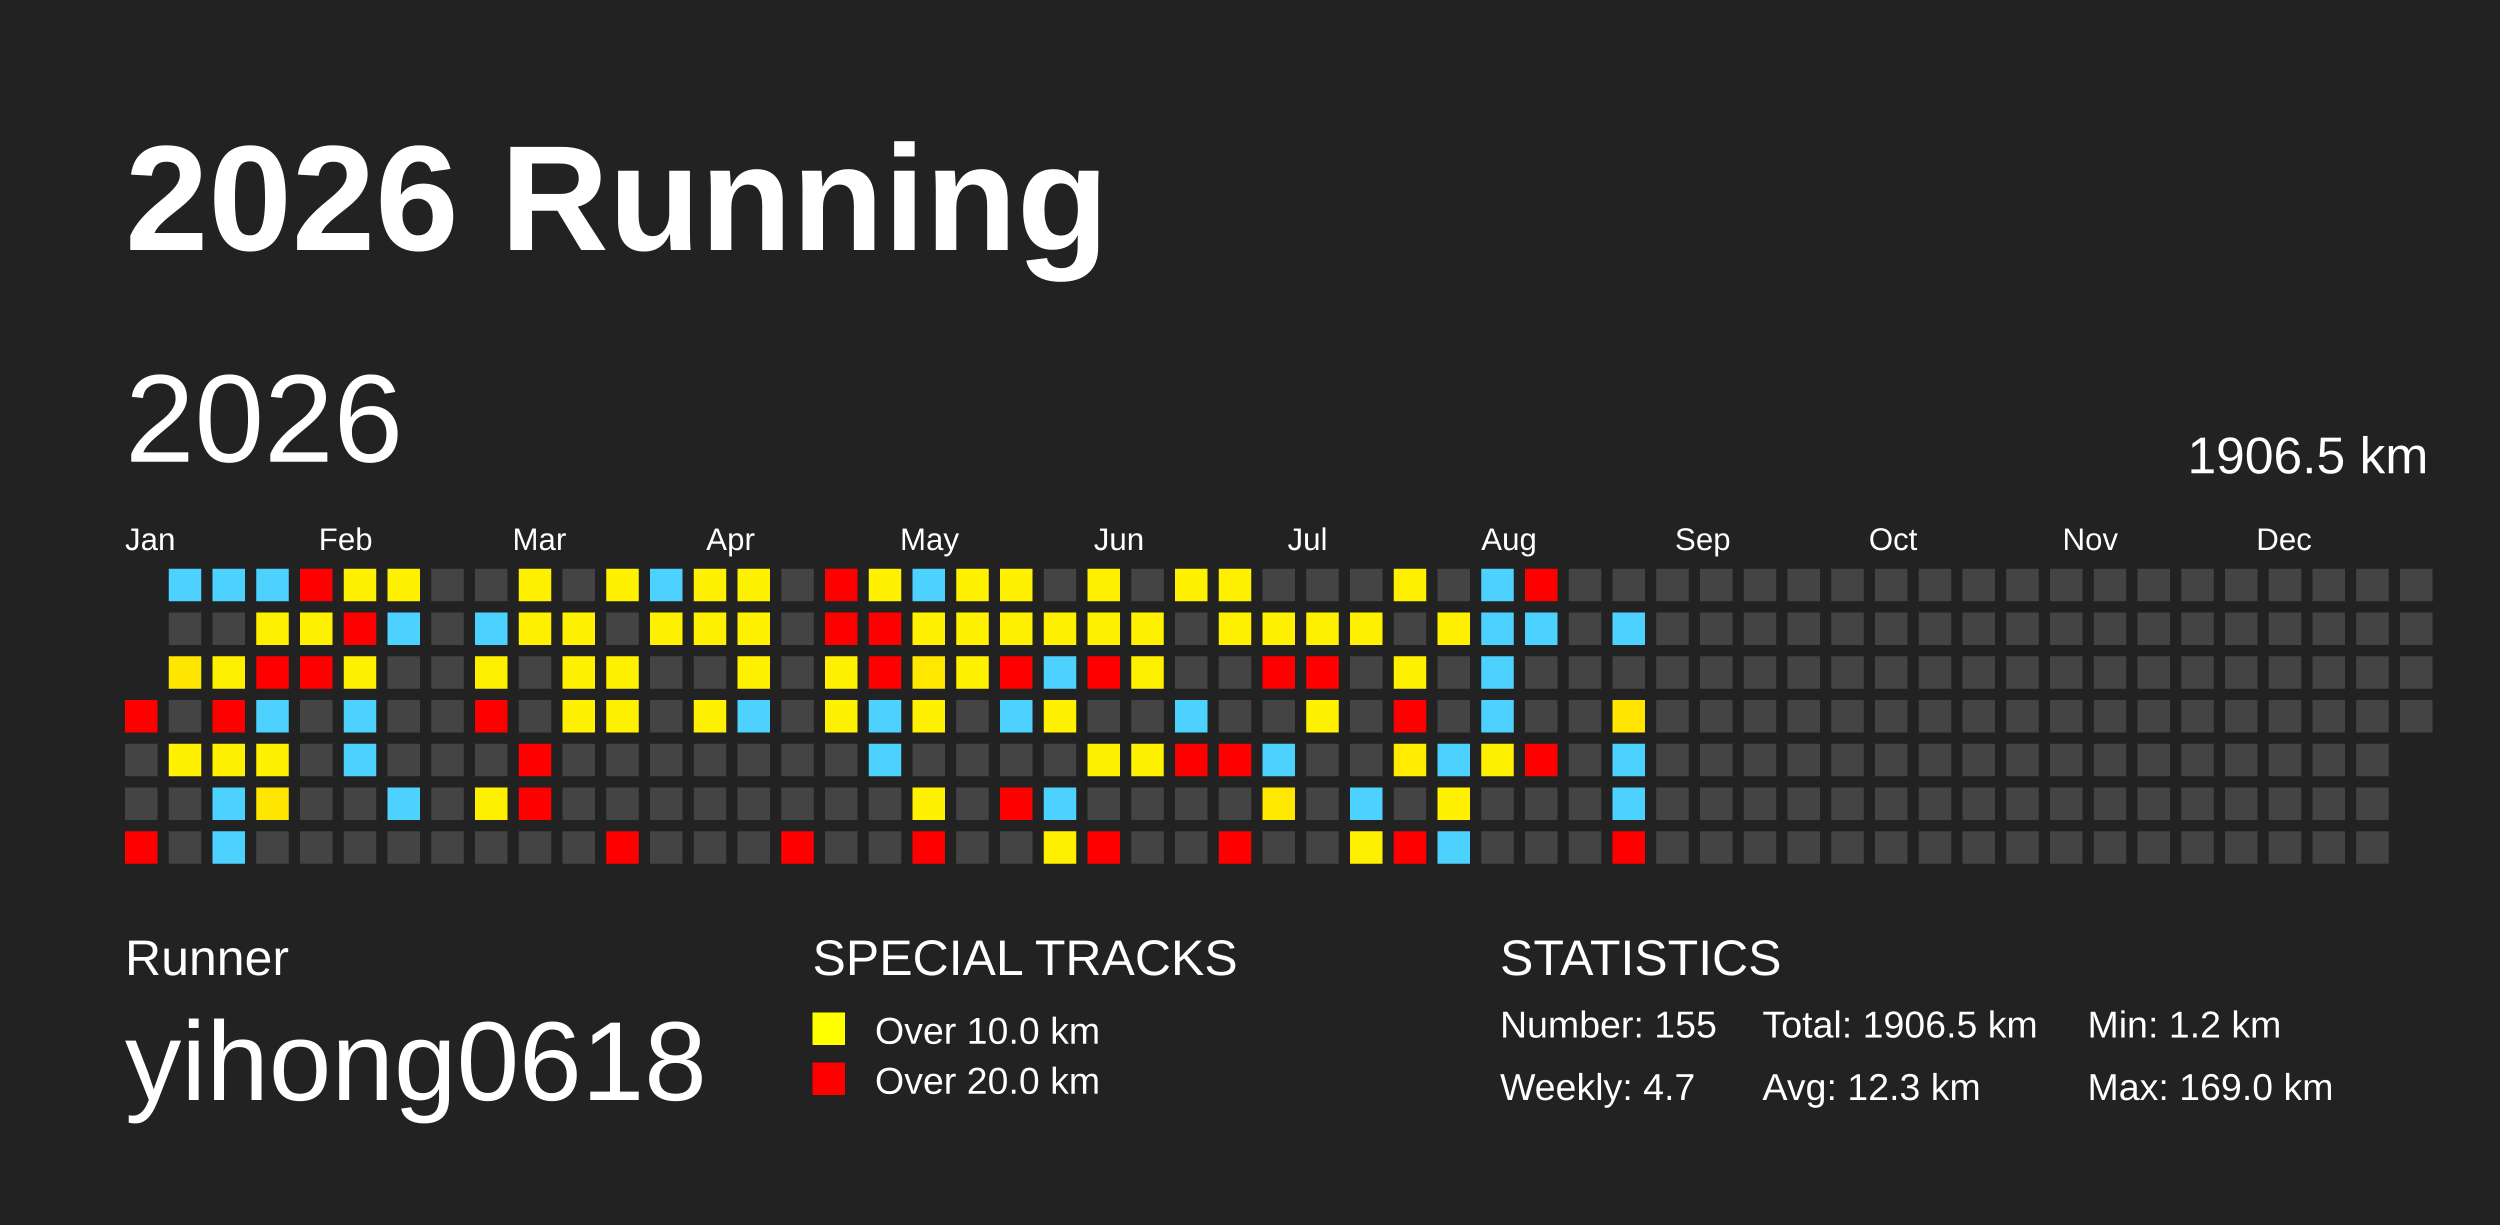
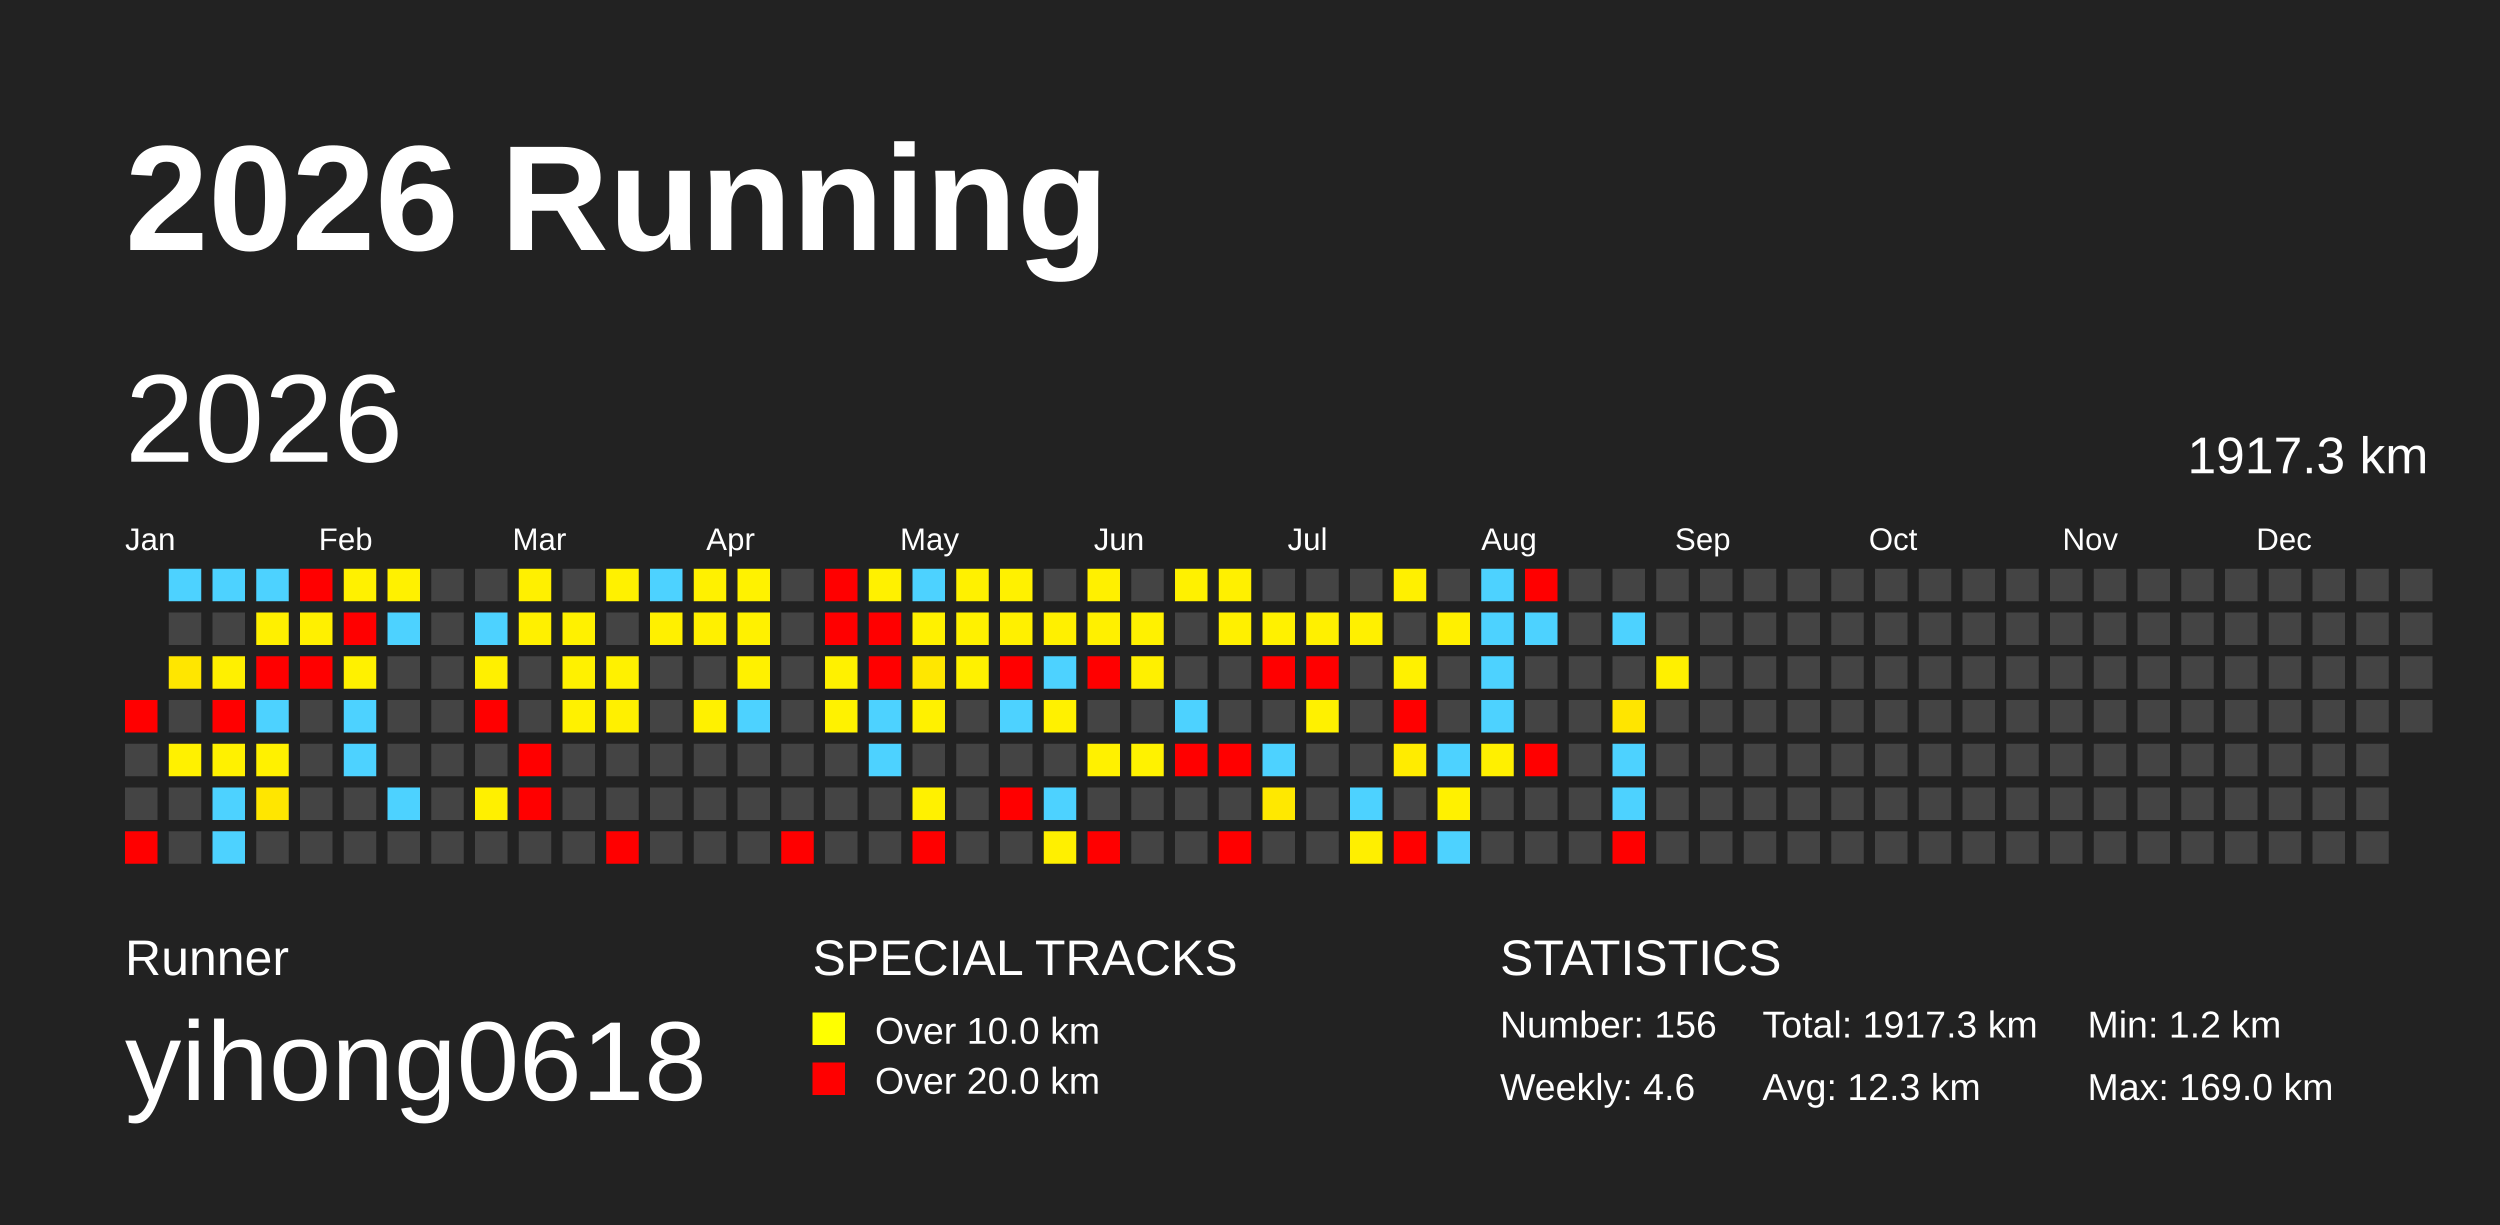
<svg xmlns="http://www.w3.org/2000/svg" baseProfile="full" height="98mm" version="1.1" viewBox="0,0,200,98" width="200mm">
  <defs />
  <rect fill="#222222" height="98" width="200" x="0" y="0" />
  <text fill="#FFFFFF" style="font-size:12px; font-family:Arial; font-weight:bold;" x="10" y="20">2026 Running</text>
  <text fill="#FFFFFF" style="font-size:4px; font-family:Arial" x="10" y="78">Runner</text>
  <text fill="#FFFFFF" style="font-size:9px; font-family:Arial" x="10" y="88">yihong0618</text>
  <text fill="#FFFFFF" style="font-size:4px; font-family:Arial" x="65" y="78">SPECIAL TRACKS</text>
  <rect fill="yellow" height="2.6" width="2.6" x="65" y="81" />
  <text fill="#FFFFFF" style="font-size:3px; font-family:Arial" x="70" y="83.5">Over 10.0 km</text>
  <rect fill="red" height="2.6" width="2.6" x="65" y="85" />
  <text fill="#FFFFFF" style="font-size:3px; font-family:Arial" x="70" y="87.5">Over 20.0 km</text>
  <text fill="#FFFFFF" style="font-size:4px; font-family:Arial" x="120" y="78">STATISTICS</text>
-   <text fill="#FFFFFF" style="font-size:3px; font-family:Arial" x="120" y="83">Number: 155</text>
-   <text fill="#FFFFFF" style="font-size:3px; font-family:Arial" x="120" y="88">Weekly: 4.7</text>
-   <text fill="#FFFFFF" style="font-size:3px; font-family:Arial" x="141" y="83">Total: 1906.5 km</text>
+   <text fill="#FFFFFF" style="font-size:3px; font-family:Arial" x="120" y="83">Number: 156</text>
+   <text fill="#FFFFFF" style="font-size:3px; font-family:Arial" x="120" y="88">Weekly: 4.6</text>
+   <text fill="#FFFFFF" style="font-size:3px; font-family:Arial" x="141" y="83">Total: 1917.3 km</text>
  <text fill="#FFFFFF" style="font-size:3px; font-family:Arial" x="141" y="88">Avg: 12.3 km</text>
  <text fill="#FFFFFF" style="font-size:3px; font-family:Arial" x="167" y="83">Min: 1.2 km</text>
  <text fill="#FFFFFF" style="font-size:3px; font-family:Arial" x="167" y="88">Max: 169.0 km</text>
  <text dominant-baseline="hanging" fill="#FFFFFF" style="font-size:10.0px; font-family:Arial;" x="10" y="30">2026</text>
-   <text dominant-baseline="hanging" fill="#FFFFFF" style="font-size:4.125px; font-family:Arial;" x="175" y="35">1906.5 km</text>
+   <text dominant-baseline="hanging" fill="#FFFFFF" style="font-size:4.125px; font-family:Arial;" x="175" y="35">1917.3 km</text>
  <text fill="#FFFFFF" style="font-size:2.5px; font-family:Arial" x="10.0" y="44">Jan</text>
  <text fill="#FFFFFF" style="font-size:2.5px; font-family:Arial" x="25.5" y="44">Feb</text>
  <text fill="#FFFFFF" style="font-size:2.5px; font-family:Arial" x="41.0" y="44">Mar</text>
  <text fill="#FFFFFF" style="font-size:2.5px; font-family:Arial" x="56.5" y="44">Apr</text>
  <text fill="#FFFFFF" style="font-size:2.5px; font-family:Arial" x="72.0" y="44">May</text>
  <text fill="#FFFFFF" style="font-size:2.5px; font-family:Arial" x="87.5" y="44">Jun</text>
  <text fill="#FFFFFF" style="font-size:2.5px; font-family:Arial" x="103.0" y="44">Jul</text>
  <text fill="#FFFFFF" style="font-size:2.5px; font-family:Arial" x="118.5" y="44">Aug</text>
  <text fill="#FFFFFF" style="font-size:2.5px; font-family:Arial" x="134.0" y="44">Sep</text>
  <text fill="#FFFFFF" style="font-size:2.5px; font-family:Arial" x="149.5" y="44">Oct</text>
  <text fill="#FFFFFF" style="font-size:2.5px; font-family:Arial" x="165.0" y="44">Nov</text>
  <text fill="#FFFFFF" style="font-size:2.5px; font-family:Arial" x="180.5" y="44">Dec</text>
  <rect fill="red" height="2.6" width="2.6" x="10.0" y="56.0" />
  <rect fill="#444444" height="2.6" width="2.6" x="10.0" y="59.5" />
  <rect fill="#444444" height="2.6" width="2.6" x="10.0" y="63.0" />
  <rect fill="red" height="2.6" width="2.6" x="10.0" y="66.5" />
  <rect fill="#4dd2ff" height="2.6" width="2.6" x="13.5" y="45.5" />
  <rect fill="#444444" height="2.6" width="2.6" x="13.5" y="49.0" />
  <rect fill="#ffe600" height="2.6" width="2.6" x="13.5" y="52.5" />
  <rect fill="#444444" height="2.6" width="2.6" x="13.5" y="56.0" />
  <rect fill="#fff100" height="2.6" width="2.6" x="13.5" y="59.5" />
  <rect fill="#444444" height="2.6" width="2.6" x="13.5" y="63.0" />
  <rect fill="#444444" height="2.6" width="2.6" x="13.5" y="66.5" />
  <rect fill="#4dd2ff" height="2.6" width="2.6" x="17.0" y="45.5" />
  <rect fill="#444444" height="2.6" width="2.6" x="17.0" y="49.0" />
  <rect fill="#fff000" height="2.6" width="2.6" x="17.0" y="52.5" />
  <rect fill="red" height="2.6" width="2.6" x="17.0" y="56.0" />
  <rect fill="#fff100" height="2.6" width="2.6" x="17.0" y="59.5" />
  <rect fill="#4dd2ff" height="2.6" width="2.6" x="17.0" y="63.0" />
  <rect fill="#4dd2ff" height="2.6" width="2.6" x="17.0" y="66.5" />
  <rect fill="#4dd2ff" height="2.6" width="2.6" x="20.5" y="45.5" />
  <rect fill="#fff000" height="2.6" width="2.6" x="20.5" y="49.0" />
  <rect fill="red" height="2.6" width="2.6" x="20.5" y="52.5" />
  <rect fill="#4dd2ff" height="2.6" width="2.6" x="20.5" y="56.0" />
  <rect fill="#fff100" height="2.6" width="2.6" x="20.5" y="59.5" />
  <rect fill="#ffe600" height="2.6" width="2.6" x="20.5" y="63.0" />
  <rect fill="#444444" height="2.6" width="2.6" x="20.5" y="66.5" />
  <rect fill="red" height="2.6" width="2.6" x="24.0" y="45.5" />
  <rect fill="#fff000" height="2.6" width="2.6" x="24.0" y="49.0" />
  <rect fill="red" height="2.6" width="2.6" x="24.0" y="52.5" />
  <rect fill="#444444" height="2.6" width="2.6" x="24.0" y="56.0" />
  <rect fill="#444444" height="2.6" width="2.6" x="24.0" y="59.5" />
  <rect fill="#444444" height="2.6" width="2.6" x="24.0" y="63.0" />
  <rect fill="#444444" height="2.6" width="2.6" x="24.0" y="66.5" />
  <rect fill="#fff100" height="2.6" width="2.6" x="27.5" y="45.5" />
  <rect fill="red" height="2.6" width="2.6" x="27.5" y="49.0" />
  <rect fill="#fff100" height="2.6" width="2.6" x="27.5" y="52.5" />
  <rect fill="#4dd2ff" height="2.6" width="2.6" x="27.5" y="56.0" />
  <rect fill="#4dd2ff" height="2.6" width="2.6" x="27.5" y="59.5" />
  <rect fill="#444444" height="2.6" width="2.6" x="27.5" y="63.0" />
  <rect fill="#444444" height="2.6" width="2.6" x="27.5" y="66.5" />
  <rect fill="#fff100" height="2.6" width="2.6" x="31.0" y="45.5" />
  <rect fill="#4dd2ff" height="2.6" width="2.6" x="31.0" y="49.0" />
  <rect fill="#444444" height="2.6" width="2.6" x="31.0" y="52.5" />
  <rect fill="#444444" height="2.6" width="2.6" x="31.0" y="56.0" />
  <rect fill="#444444" height="2.6" width="2.6" x="31.0" y="59.5" />
  <rect fill="#4dd2ff" height="2.6" width="2.6" x="31.0" y="63.0" />
  <rect fill="#444444" height="2.6" width="2.6" x="31.0" y="66.5" />
  <rect fill="#444444" height="2.6" width="2.6" x="34.5" y="45.5" />
  <rect fill="#444444" height="2.6" width="2.6" x="34.5" y="49.0" />
  <rect fill="#444444" height="2.6" width="2.6" x="34.5" y="52.5" />
  <rect fill="#444444" height="2.6" width="2.6" x="34.5" y="56.0" />
  <rect fill="#444444" height="2.6" width="2.6" x="34.5" y="59.5" />
  <rect fill="#444444" height="2.6" width="2.6" x="34.5" y="63.0" />
  <rect fill="#444444" height="2.6" width="2.6" x="34.5" y="66.5" />
  <rect fill="#444444" height="2.6" width="2.6" x="38.0" y="45.5" />
  <rect fill="#4dd2ff" height="2.6" width="2.6" x="38.0" y="49.0" />
  <rect fill="#fff000" height="2.6" width="2.6" x="38.0" y="52.5" />
  <rect fill="red" height="2.6" width="2.6" x="38.0" y="56.0" />
  <rect fill="#444444" height="2.6" width="2.6" x="38.0" y="59.5" />
  <rect fill="#fff000" height="2.6" width="2.6" x="38.0" y="63.0" />
  <rect fill="#444444" height="2.6" width="2.6" x="38.0" y="66.5" />
  <rect fill="#fff000" height="2.6" width="2.6" x="41.5" y="45.5" />
  <rect fill="#fff000" height="2.6" width="2.6" x="41.5" y="49.0" />
  <rect fill="#444444" height="2.6" width="2.6" x="41.5" y="52.5" />
  <rect fill="#444444" height="2.6" width="2.6" x="41.5" y="56.0" />
  <rect fill="red" height="2.6" width="2.6" x="41.5" y="59.5" />
  <rect fill="red" height="2.6" width="2.6" x="41.5" y="63.0" />
  <rect fill="#444444" height="2.6" width="2.6" x="41.5" y="66.5" />
  <rect fill="#444444" height="2.6" width="2.6" x="45.0" y="45.5" />
  <rect fill="#fff100" height="2.6" width="2.6" x="45.0" y="49.0" />
  <rect fill="#fff100" height="2.6" width="2.6" x="45.0" y="52.5" />
  <rect fill="#fff100" height="2.6" width="2.6" x="45.0" y="56.0" />
  <rect fill="#444444" height="2.6" width="2.6" x="45.0" y="59.5" />
  <rect fill="#444444" height="2.6" width="2.6" x="45.0" y="63.0" />
  <rect fill="#444444" height="2.6" width="2.6" x="45.0" y="66.5" />
  <rect fill="#fff100" height="2.6" width="2.6" x="48.5" y="45.5" />
  <rect fill="#444444" height="2.6" width="2.6" x="48.5" y="49.0" />
  <rect fill="#fff100" height="2.6" width="2.6" x="48.5" y="52.5" />
  <rect fill="#fff000" height="2.6" width="2.6" x="48.5" y="56.0" />
  <rect fill="#444444" height="2.6" width="2.6" x="48.5" y="59.5" />
  <rect fill="#444444" height="2.6" width="2.6" x="48.5" y="63.0" />
  <rect fill="red" height="2.6" width="2.6" x="48.5" y="66.5" />
  <rect fill="#4dd2ff" height="2.6" width="2.6" x="52.0" y="45.5" />
  <rect fill="#fff000" height="2.6" width="2.6" x="52.0" y="49.0" />
  <rect fill="#444444" height="2.6" width="2.6" x="52.0" y="52.5" />
  <rect fill="#444444" height="2.6" width="2.6" x="52.0" y="56.0" />
  <rect fill="#444444" height="2.6" width="2.6" x="52.0" y="59.5" />
  <rect fill="#444444" height="2.6" width="2.6" x="52.0" y="63.0" />
  <rect fill="#444444" height="2.6" width="2.6" x="52.0" y="66.5" />
  <rect fill="#fff100" height="2.6" width="2.6" x="55.5" y="45.5" />
  <rect fill="#fff000" height="2.6" width="2.6" x="55.5" y="49.0" />
  <rect fill="#444444" height="2.6" width="2.6" x="55.5" y="52.5" />
  <rect fill="#fff100" height="2.6" width="2.6" x="55.5" y="56.0" />
  <rect fill="#444444" height="2.6" width="2.6" x="55.5" y="59.5" />
  <rect fill="#444444" height="2.6" width="2.6" x="55.5" y="63.0" />
  <rect fill="#444444" height="2.6" width="2.6" x="55.5" y="66.5" />
  <rect fill="#fff200" height="2.6" width="2.6" x="59.0" y="45.5" />
  <rect fill="#fff100" height="2.6" width="2.6" x="59.0" y="49.0" />
  <rect fill="#fff100" height="2.6" width="2.6" x="59.0" y="52.5" />
  <rect fill="#4dd2ff" height="2.6" width="2.6" x="59.0" y="56.0" />
  <rect fill="#444444" height="2.6" width="2.6" x="59.0" y="59.5" />
  <rect fill="#444444" height="2.6" width="2.6" x="59.0" y="63.0" />
  <rect fill="#444444" height="2.6" width="2.6" x="59.0" y="66.5" />
  <rect fill="#444444" height="2.6" width="2.6" x="62.5" y="45.5" />
  <rect fill="#444444" height="2.6" width="2.6" x="62.5" y="49.0" />
  <rect fill="#444444" height="2.6" width="2.6" x="62.5" y="52.5" />
  <rect fill="#444444" height="2.6" width="2.6" x="62.5" y="56.0" />
  <rect fill="#444444" height="2.6" width="2.6" x="62.5" y="59.5" />
  <rect fill="#444444" height="2.6" width="2.6" x="62.5" y="63.0" />
  <rect fill="red" height="2.6" width="2.6" x="62.5" y="66.5" />
  <rect fill="red" height="2.6" width="2.6" x="66.0" y="45.5" />
  <rect fill="red" height="2.6" width="2.6" x="66.0" y="49.0" />
  <rect fill="#fff100" height="2.6" width="2.6" x="66.0" y="52.5" />
  <rect fill="#fff200" height="2.6" width="2.6" x="66.0" y="56.0" />
  <rect fill="#444444" height="2.6" width="2.6" x="66.0" y="59.5" />
  <rect fill="#444444" height="2.6" width="2.6" x="66.0" y="63.0" />
  <rect fill="#444444" height="2.6" width="2.6" x="66.0" y="66.5" />
  <rect fill="#fff100" height="2.6" width="2.6" x="69.5" y="45.5" />
  <rect fill="red" height="2.6" width="2.6" x="69.5" y="49.0" />
  <rect fill="red" height="2.6" width="2.6" x="69.5" y="52.5" />
  <rect fill="#4dd2ff" height="2.6" width="2.6" x="69.5" y="56.0" />
  <rect fill="#4dd2ff" height="2.6" width="2.6" x="69.5" y="59.5" />
  <rect fill="#444444" height="2.6" width="2.6" x="69.5" y="63.0" />
  <rect fill="#444444" height="2.6" width="2.6" x="69.5" y="66.5" />
  <rect fill="#4dd2ff" height="2.6" width="2.6" x="73.0" y="45.5" />
  <rect fill="#fff100" height="2.6" width="2.6" x="73.0" y="49.0" />
  <rect fill="#ffe700" height="2.6" width="2.6" x="73.0" y="52.5" />
  <rect fill="#fff100" height="2.6" width="2.6" x="73.0" y="56.0" />
  <rect fill="#444444" height="2.6" width="2.6" x="73.0" y="59.5" />
  <rect fill="#fff100" height="2.6" width="2.6" x="73.0" y="63.0" />
  <rect fill="red" height="2.6" width="2.6" x="73.0" y="66.5" />
  <rect fill="#fff100" height="2.6" width="2.6" x="76.5" y="45.5" />
  <rect fill="#fff100" height="2.6" width="2.6" x="76.5" y="49.0" />
  <rect fill="#fff100" height="2.6" width="2.6" x="76.5" y="52.5" />
  <rect fill="#444444" height="2.6" width="2.6" x="76.5" y="56.0" />
  <rect fill="#444444" height="2.6" width="2.6" x="76.5" y="59.5" />
  <rect fill="#444444" height="2.6" width="2.6" x="76.5" y="63.0" />
  <rect fill="#444444" height="2.6" width="2.6" x="76.5" y="66.5" />
  <rect fill="#fff100" height="2.6" width="2.6" x="80.0" y="45.5" />
  <rect fill="#fff000" height="2.6" width="2.6" x="80.0" y="49.0" />
  <rect fill="red" height="2.6" width="2.6" x="80.0" y="52.5" />
  <rect fill="#4dd2ff" height="2.6" width="2.6" x="80.0" y="56.0" />
  <rect fill="#444444" height="2.6" width="2.6" x="80.0" y="59.5" />
  <rect fill="red" height="2.6" width="2.6" x="80.0" y="63.0" />
  <rect fill="#444444" height="2.6" width="2.6" x="80.0" y="66.5" />
  <rect fill="#444444" height="2.6" width="2.6" x="83.5" y="45.5" />
  <rect fill="#fff000" height="2.6" width="2.6" x="83.5" y="49.0" />
  <rect fill="#4dd2ff" height="2.6" width="2.6" x="83.5" y="52.5" />
  <rect fill="#fff100" height="2.6" width="2.6" x="83.5" y="56.0" />
  <rect fill="#444444" height="2.6" width="2.6" x="83.5" y="59.5" />
  <rect fill="#4dd2ff" height="2.6" width="2.6" x="83.5" y="63.0" />
  <rect fill="#fff000" height="2.6" width="2.6" x="83.5" y="66.5" />
  <rect fill="#fff000" height="2.6" width="2.6" x="87.0" y="45.5" />
  <rect fill="#fff000" height="2.6" width="2.6" x="87.0" y="49.0" />
  <rect fill="red" height="2.6" width="2.6" x="87.0" y="52.5" />
  <rect fill="#444444" height="2.6" width="2.6" x="87.0" y="56.0" />
  <rect fill="#fff100" height="2.6" width="2.6" x="87.0" y="59.5" />
  <rect fill="#444444" height="2.6" width="2.6" x="87.0" y="63.0" />
  <rect fill="red" height="2.6" width="2.6" x="87.0" y="66.5" />
  <rect fill="#444444" height="2.6" width="2.6" x="90.5" y="45.5" />
  <rect fill="#fff100" height="2.6" width="2.6" x="90.5" y="49.0" />
  <rect fill="#fff000" height="2.6" width="2.6" x="90.5" y="52.5" />
  <rect fill="#444444" height="2.6" width="2.6" x="90.5" y="56.0" />
  <rect fill="#fff200" height="2.6" width="2.6" x="90.5" y="59.5" />
  <rect fill="#444444" height="2.6" width="2.6" x="90.5" y="63.0" />
  <rect fill="#444444" height="2.6" width="2.6" x="90.5" y="66.5" />
  <rect fill="#fff100" height="2.6" width="2.6" x="94.0" y="45.5" />
  <rect fill="#444444" height="2.6" width="2.6" x="94.0" y="49.0" />
  <rect fill="#444444" height="2.6" width="2.6" x="94.0" y="52.5" />
  <rect fill="#4dd2ff" height="2.6" width="2.6" x="94.0" y="56.0" />
  <rect fill="red" height="2.6" width="2.6" x="94.0" y="59.5" />
  <rect fill="#444444" height="2.6" width="2.6" x="94.0" y="63.0" />
  <rect fill="#444444" height="2.6" width="2.6" x="94.0" y="66.5" />
  <rect fill="#fff000" height="2.6" width="2.6" x="97.5" y="45.5" />
  <rect fill="#fff000" height="2.6" width="2.6" x="97.5" y="49.0" />
  <rect fill="#444444" height="2.6" width="2.6" x="97.5" y="52.5" />
  <rect fill="#444444" height="2.6" width="2.6" x="97.5" y="56.0" />
  <rect fill="red" height="2.6" width="2.6" x="97.5" y="59.5" />
  <rect fill="#444444" height="2.6" width="2.6" x="97.5" y="63.0" />
  <rect fill="red" height="2.6" width="2.6" x="97.5" y="66.5" />
  <rect fill="#444444" height="2.6" width="2.6" x="101.0" y="45.5" />
  <rect fill="#fff100" height="2.6" width="2.6" x="101.0" y="49.0" />
  <rect fill="red" height="2.6" width="2.6" x="101.0" y="52.5" />
  <rect fill="#444444" height="2.6" width="2.6" x="101.0" y="56.0" />
  <rect fill="#4dd2ff" height="2.6" width="2.6" x="101.0" y="59.5" />
  <rect fill="#ffe800" height="2.6" width="2.6" x="101.0" y="63.0" />
  <rect fill="#444444" height="2.6" width="2.6" x="101.0" y="66.5" />
  <rect fill="#444444" height="2.6" width="2.6" x="104.5" y="45.5" />
  <rect fill="#fff000" height="2.6" width="2.6" x="104.5" y="49.0" />
  <rect fill="red" height="2.6" width="2.6" x="104.5" y="52.5" />
  <rect fill="#fff100" height="2.6" width="2.6" x="104.5" y="56.0" />
  <rect fill="#444444" height="2.6" width="2.6" x="104.5" y="59.5" />
  <rect fill="#444444" height="2.6" width="2.6" x="104.5" y="63.0" />
  <rect fill="#444444" height="2.6" width="2.6" x="104.5" y="66.5" />
  <rect fill="#444444" height="2.6" width="2.6" x="108.0" y="45.5" />
  <rect fill="#fff000" height="2.6" width="2.6" x="108.0" y="49.0" />
  <rect fill="#444444" height="2.6" width="2.6" x="108.0" y="52.5" />
  <rect fill="#444444" height="2.6" width="2.6" x="108.0" y="56.0" />
  <rect fill="#444444" height="2.6" width="2.6" x="108.0" y="59.5" />
  <rect fill="#4dd2ff" height="2.6" width="2.6" x="108.0" y="63.0" />
  <rect fill="#ffef00" height="2.6" width="2.6" x="108.0" y="66.5" />
  <rect fill="#fff000" height="2.6" width="2.6" x="111.5" y="45.5" />
  <rect fill="#444444" height="2.6" width="2.6" x="111.5" y="49.0" />
  <rect fill="#fff100" height="2.6" width="2.6" x="111.5" y="52.5" />
  <rect fill="red" height="2.6" width="2.6" x="111.5" y="56.0" />
  <rect fill="#ffec00" height="2.6" width="2.6" x="111.5" y="59.5" />
  <rect fill="#444444" height="2.6" width="2.6" x="111.5" y="63.0" />
  <rect fill="red" height="2.6" width="2.6" x="111.5" y="66.5" />
  <rect fill="#444444" height="2.6" width="2.6" x="115.0" y="45.5" />
  <rect fill="#fff000" height="2.6" width="2.6" x="115.0" y="49.0" />
  <rect fill="#444444" height="2.6" width="2.6" x="115.0" y="52.5" />
  <rect fill="#444444" height="2.6" width="2.6" x="115.0" y="56.0" />
  <rect fill="#4dd2ff" height="2.6" width="2.6" x="115.0" y="59.5" />
  <rect fill="#fff100" height="2.6" width="2.6" x="115.0" y="63.0" />
  <rect fill="#4dd2ff" height="2.6" width="2.6" x="115.0" y="66.5" />
  <rect fill="#4dd2ff" height="2.6" width="2.6" x="118.5" y="45.5" />
  <rect fill="#4dd2ff" height="2.6" width="2.6" x="118.5" y="49.0" />
  <rect fill="#4dd2ff" height="2.6" width="2.6" x="118.5" y="52.5" />
  <rect fill="#4dd2ff" height="2.6" width="2.6" x="118.5" y="56.0" />
  <rect fill="#fff000" height="2.6" width="2.6" x="118.5" y="59.5" />
  <rect fill="#444444" height="2.6" width="2.6" x="118.5" y="63.0" />
  <rect fill="#444444" height="2.6" width="2.6" x="118.5" y="66.5" />
  <rect fill="red" height="2.6" width="2.6" x="122.0" y="45.5" />
  <rect fill="#4dd2ff" height="2.6" width="2.6" x="122.0" y="49.0" />
  <rect fill="#444444" height="2.6" width="2.6" x="122.0" y="52.5" />
  <rect fill="#444444" height="2.6" width="2.6" x="122.0" y="56.0" />
  <rect fill="red" height="2.6" width="2.6" x="122.0" y="59.5" />
  <rect fill="#444444" height="2.6" width="2.6" x="122.0" y="63.0" />
  <rect fill="#444444" height="2.6" width="2.6" x="122.0" y="66.5" />
  <rect fill="#444444" height="2.6" width="2.6" x="125.5" y="45.5" />
  <rect fill="#444444" height="2.6" width="2.6" x="125.5" y="49.0" />
  <rect fill="#444444" height="2.6" width="2.6" x="125.5" y="52.5" />
  <rect fill="#444444" height="2.6" width="2.6" x="125.5" y="56.0" />
  <rect fill="#444444" height="2.6" width="2.6" x="125.5" y="59.5" />
  <rect fill="#444444" height="2.6" width="2.6" x="125.5" y="63.0" />
  <rect fill="#444444" height="2.6" width="2.6" x="125.5" y="66.5" />
  <rect fill="#444444" height="2.6" width="2.6" x="129.0" y="45.5" />
  <rect fill="#4dd2ff" height="2.6" width="2.6" x="129.0" y="49.0" />
  <rect fill="#444444" height="2.6" width="2.6" x="129.0" y="52.5" />
  <rect fill="#ffe500" height="2.6" width="2.6" x="129.0" y="56.0" />
  <rect fill="#4dd2ff" height="2.6" width="2.6" x="129.0" y="59.5" />
  <rect fill="#4dd2ff" height="2.6" width="2.6" x="129.0" y="63.0" />
  <rect fill="red" height="2.6" width="2.6" x="129.0" y="66.5" />
  <rect fill="#444444" height="2.6" width="2.6" x="132.5" y="45.5" />
  <rect fill="#444444" height="2.6" width="2.6" x="132.5" y="49.0" />
-   <rect fill="#444444" height="2.6" width="2.6" x="132.5" y="52.5" />
+   <rect fill="#fff000" height="2.6" width="2.6" x="132.5" y="52.5" />
  <rect fill="#444444" height="2.6" width="2.6" x="132.5" y="56.0" />
  <rect fill="#444444" height="2.6" width="2.6" x="132.5" y="59.5" />
  <rect fill="#444444" height="2.6" width="2.6" x="132.5" y="63.0" />
  <rect fill="#444444" height="2.6" width="2.6" x="132.5" y="66.5" />
  <rect fill="#444444" height="2.6" width="2.6" x="136.0" y="45.5" />
  <rect fill="#444444" height="2.6" width="2.6" x="136.0" y="49.0" />
  <rect fill="#444444" height="2.6" width="2.6" x="136.0" y="52.5" />
  <rect fill="#444444" height="2.6" width="2.6" x="136.0" y="56.0" />
  <rect fill="#444444" height="2.6" width="2.6" x="136.0" y="59.5" />
  <rect fill="#444444" height="2.6" width="2.6" x="136.0" y="63.0" />
  <rect fill="#444444" height="2.6" width="2.6" x="136.0" y="66.5" />
  <rect fill="#444444" height="2.6" width="2.6" x="139.5" y="45.5" />
  <rect fill="#444444" height="2.6" width="2.6" x="139.5" y="49.0" />
  <rect fill="#444444" height="2.6" width="2.6" x="139.5" y="52.5" />
  <rect fill="#444444" height="2.6" width="2.6" x="139.5" y="56.0" />
  <rect fill="#444444" height="2.6" width="2.6" x="139.5" y="59.5" />
  <rect fill="#444444" height="2.6" width="2.6" x="139.5" y="63.0" />
  <rect fill="#444444" height="2.6" width="2.6" x="139.5" y="66.5" />
  <rect fill="#444444" height="2.6" width="2.6" x="143.0" y="45.5" />
  <rect fill="#444444" height="2.6" width="2.6" x="143.0" y="49.0" />
  <rect fill="#444444" height="2.6" width="2.6" x="143.0" y="52.5" />
  <rect fill="#444444" height="2.6" width="2.6" x="143.0" y="56.0" />
  <rect fill="#444444" height="2.6" width="2.6" x="143.0" y="59.5" />
  <rect fill="#444444" height="2.6" width="2.6" x="143.0" y="63.0" />
  <rect fill="#444444" height="2.6" width="2.6" x="143.0" y="66.5" />
  <rect fill="#444444" height="2.6" width="2.6" x="146.5" y="45.5" />
  <rect fill="#444444" height="2.6" width="2.6" x="146.5" y="49.0" />
  <rect fill="#444444" height="2.6" width="2.6" x="146.5" y="52.5" />
  <rect fill="#444444" height="2.6" width="2.6" x="146.5" y="56.0" />
  <rect fill="#444444" height="2.6" width="2.6" x="146.5" y="59.5" />
  <rect fill="#444444" height="2.6" width="2.6" x="146.5" y="63.0" />
  <rect fill="#444444" height="2.6" width="2.6" x="146.5" y="66.5" />
  <rect fill="#444444" height="2.6" width="2.6" x="150.0" y="45.5" />
  <rect fill="#444444" height="2.6" width="2.6" x="150.0" y="49.0" />
  <rect fill="#444444" height="2.6" width="2.6" x="150.0" y="52.5" />
  <rect fill="#444444" height="2.6" width="2.6" x="150.0" y="56.0" />
  <rect fill="#444444" height="2.6" width="2.6" x="150.0" y="59.5" />
  <rect fill="#444444" height="2.6" width="2.6" x="150.0" y="63.0" />
  <rect fill="#444444" height="2.6" width="2.6" x="150.0" y="66.5" />
  <rect fill="#444444" height="2.6" width="2.6" x="153.5" y="45.5" />
  <rect fill="#444444" height="2.6" width="2.6" x="153.5" y="49.0" />
  <rect fill="#444444" height="2.6" width="2.6" x="153.5" y="52.5" />
  <rect fill="#444444" height="2.6" width="2.6" x="153.5" y="56.0" />
  <rect fill="#444444" height="2.6" width="2.6" x="153.5" y="59.5" />
  <rect fill="#444444" height="2.6" width="2.6" x="153.5" y="63.0" />
  <rect fill="#444444" height="2.6" width="2.6" x="153.5" y="66.5" />
  <rect fill="#444444" height="2.6" width="2.6" x="157.0" y="45.5" />
  <rect fill="#444444" height="2.6" width="2.6" x="157.0" y="49.0" />
  <rect fill="#444444" height="2.6" width="2.6" x="157.0" y="52.5" />
  <rect fill="#444444" height="2.6" width="2.6" x="157.0" y="56.0" />
  <rect fill="#444444" height="2.6" width="2.6" x="157.0" y="59.5" />
  <rect fill="#444444" height="2.6" width="2.6" x="157.0" y="63.0" />
  <rect fill="#444444" height="2.6" width="2.6" x="157.0" y="66.5" />
  <rect fill="#444444" height="2.6" width="2.6" x="160.5" y="45.5" />
  <rect fill="#444444" height="2.6" width="2.6" x="160.5" y="49.0" />
  <rect fill="#444444" height="2.6" width="2.6" x="160.5" y="52.5" />
  <rect fill="#444444" height="2.6" width="2.6" x="160.5" y="56.0" />
  <rect fill="#444444" height="2.6" width="2.6" x="160.5" y="59.5" />
  <rect fill="#444444" height="2.6" width="2.6" x="160.5" y="63.0" />
  <rect fill="#444444" height="2.6" width="2.6" x="160.5" y="66.5" />
  <rect fill="#444444" height="2.6" width="2.6" x="164.0" y="45.5" />
  <rect fill="#444444" height="2.6" width="2.6" x="164.0" y="49.0" />
  <rect fill="#444444" height="2.6" width="2.6" x="164.0" y="52.5" />
  <rect fill="#444444" height="2.6" width="2.6" x="164.0" y="56.0" />
  <rect fill="#444444" height="2.6" width="2.6" x="164.0" y="59.5" />
  <rect fill="#444444" height="2.6" width="2.6" x="164.0" y="63.0" />
  <rect fill="#444444" height="2.6" width="2.6" x="164.0" y="66.5" />
  <rect fill="#444444" height="2.6" width="2.6" x="167.5" y="45.5" />
  <rect fill="#444444" height="2.6" width="2.6" x="167.5" y="49.0" />
  <rect fill="#444444" height="2.6" width="2.6" x="167.5" y="52.5" />
  <rect fill="#444444" height="2.6" width="2.6" x="167.5" y="56.0" />
  <rect fill="#444444" height="2.6" width="2.6" x="167.5" y="59.5" />
  <rect fill="#444444" height="2.6" width="2.6" x="167.5" y="63.0" />
  <rect fill="#444444" height="2.6" width="2.6" x="167.5" y="66.5" />
  <rect fill="#444444" height="2.6" width="2.6" x="171.0" y="45.5" />
  <rect fill="#444444" height="2.6" width="2.6" x="171.0" y="49.0" />
  <rect fill="#444444" height="2.6" width="2.6" x="171.0" y="52.5" />
  <rect fill="#444444" height="2.6" width="2.6" x="171.0" y="56.0" />
  <rect fill="#444444" height="2.6" width="2.6" x="171.0" y="59.5" />
  <rect fill="#444444" height="2.6" width="2.6" x="171.0" y="63.0" />
  <rect fill="#444444" height="2.6" width="2.6" x="171.0" y="66.5" />
  <rect fill="#444444" height="2.6" width="2.6" x="174.5" y="45.5" />
  <rect fill="#444444" height="2.6" width="2.6" x="174.5" y="49.0" />
  <rect fill="#444444" height="2.6" width="2.6" x="174.5" y="52.5" />
  <rect fill="#444444" height="2.6" width="2.6" x="174.5" y="56.0" />
  <rect fill="#444444" height="2.6" width="2.6" x="174.5" y="59.5" />
  <rect fill="#444444" height="2.6" width="2.6" x="174.5" y="63.0" />
  <rect fill="#444444" height="2.6" width="2.6" x="174.5" y="66.5" />
  <rect fill="#444444" height="2.6" width="2.6" x="178.0" y="45.5" />
  <rect fill="#444444" height="2.6" width="2.6" x="178.0" y="49.0" />
  <rect fill="#444444" height="2.6" width="2.6" x="178.0" y="52.5" />
  <rect fill="#444444" height="2.6" width="2.6" x="178.0" y="56.0" />
  <rect fill="#444444" height="2.6" width="2.6" x="178.0" y="59.5" />
  <rect fill="#444444" height="2.6" width="2.6" x="178.0" y="63.0" />
  <rect fill="#444444" height="2.6" width="2.6" x="178.0" y="66.5" />
  <rect fill="#444444" height="2.6" width="2.6" x="181.5" y="45.5" />
  <rect fill="#444444" height="2.6" width="2.6" x="181.5" y="49.0" />
  <rect fill="#444444" height="2.6" width="2.6" x="181.5" y="52.5" />
  <rect fill="#444444" height="2.6" width="2.6" x="181.5" y="56.0" />
  <rect fill="#444444" height="2.6" width="2.6" x="181.5" y="59.5" />
  <rect fill="#444444" height="2.6" width="2.6" x="181.5" y="63.0" />
  <rect fill="#444444" height="2.6" width="2.6" x="181.5" y="66.5" />
  <rect fill="#444444" height="2.6" width="2.6" x="185.0" y="45.5" />
  <rect fill="#444444" height="2.6" width="2.6" x="185.0" y="49.0" />
  <rect fill="#444444" height="2.6" width="2.6" x="185.0" y="52.5" />
  <rect fill="#444444" height="2.6" width="2.6" x="185.0" y="56.0" />
  <rect fill="#444444" height="2.6" width="2.6" x="185.0" y="59.5" />
  <rect fill="#444444" height="2.6" width="2.6" x="185.0" y="63.0" />
  <rect fill="#444444" height="2.6" width="2.6" x="185.0" y="66.5" />
  <rect fill="#444444" height="2.6" width="2.6" x="188.5" y="45.5" />
  <rect fill="#444444" height="2.6" width="2.6" x="188.5" y="49.0" />
  <rect fill="#444444" height="2.6" width="2.6" x="188.5" y="52.5" />
  <rect fill="#444444" height="2.6" width="2.6" x="188.5" y="56.0" />
  <rect fill="#444444" height="2.6" width="2.6" x="188.5" y="59.5" />
  <rect fill="#444444" height="2.6" width="2.6" x="188.5" y="63.0" />
  <rect fill="#444444" height="2.6" width="2.6" x="188.5" y="66.5" />
  <rect fill="#444444" height="2.6" width="2.6" x="192.0" y="45.5" />
  <rect fill="#444444" height="2.6" width="2.6" x="192.0" y="49.0" />
  <rect fill="#444444" height="2.6" width="2.6" x="192.0" y="52.5" />
  <rect fill="#444444" height="2.6" width="2.6" x="192.0" y="56.0" />
</svg>
